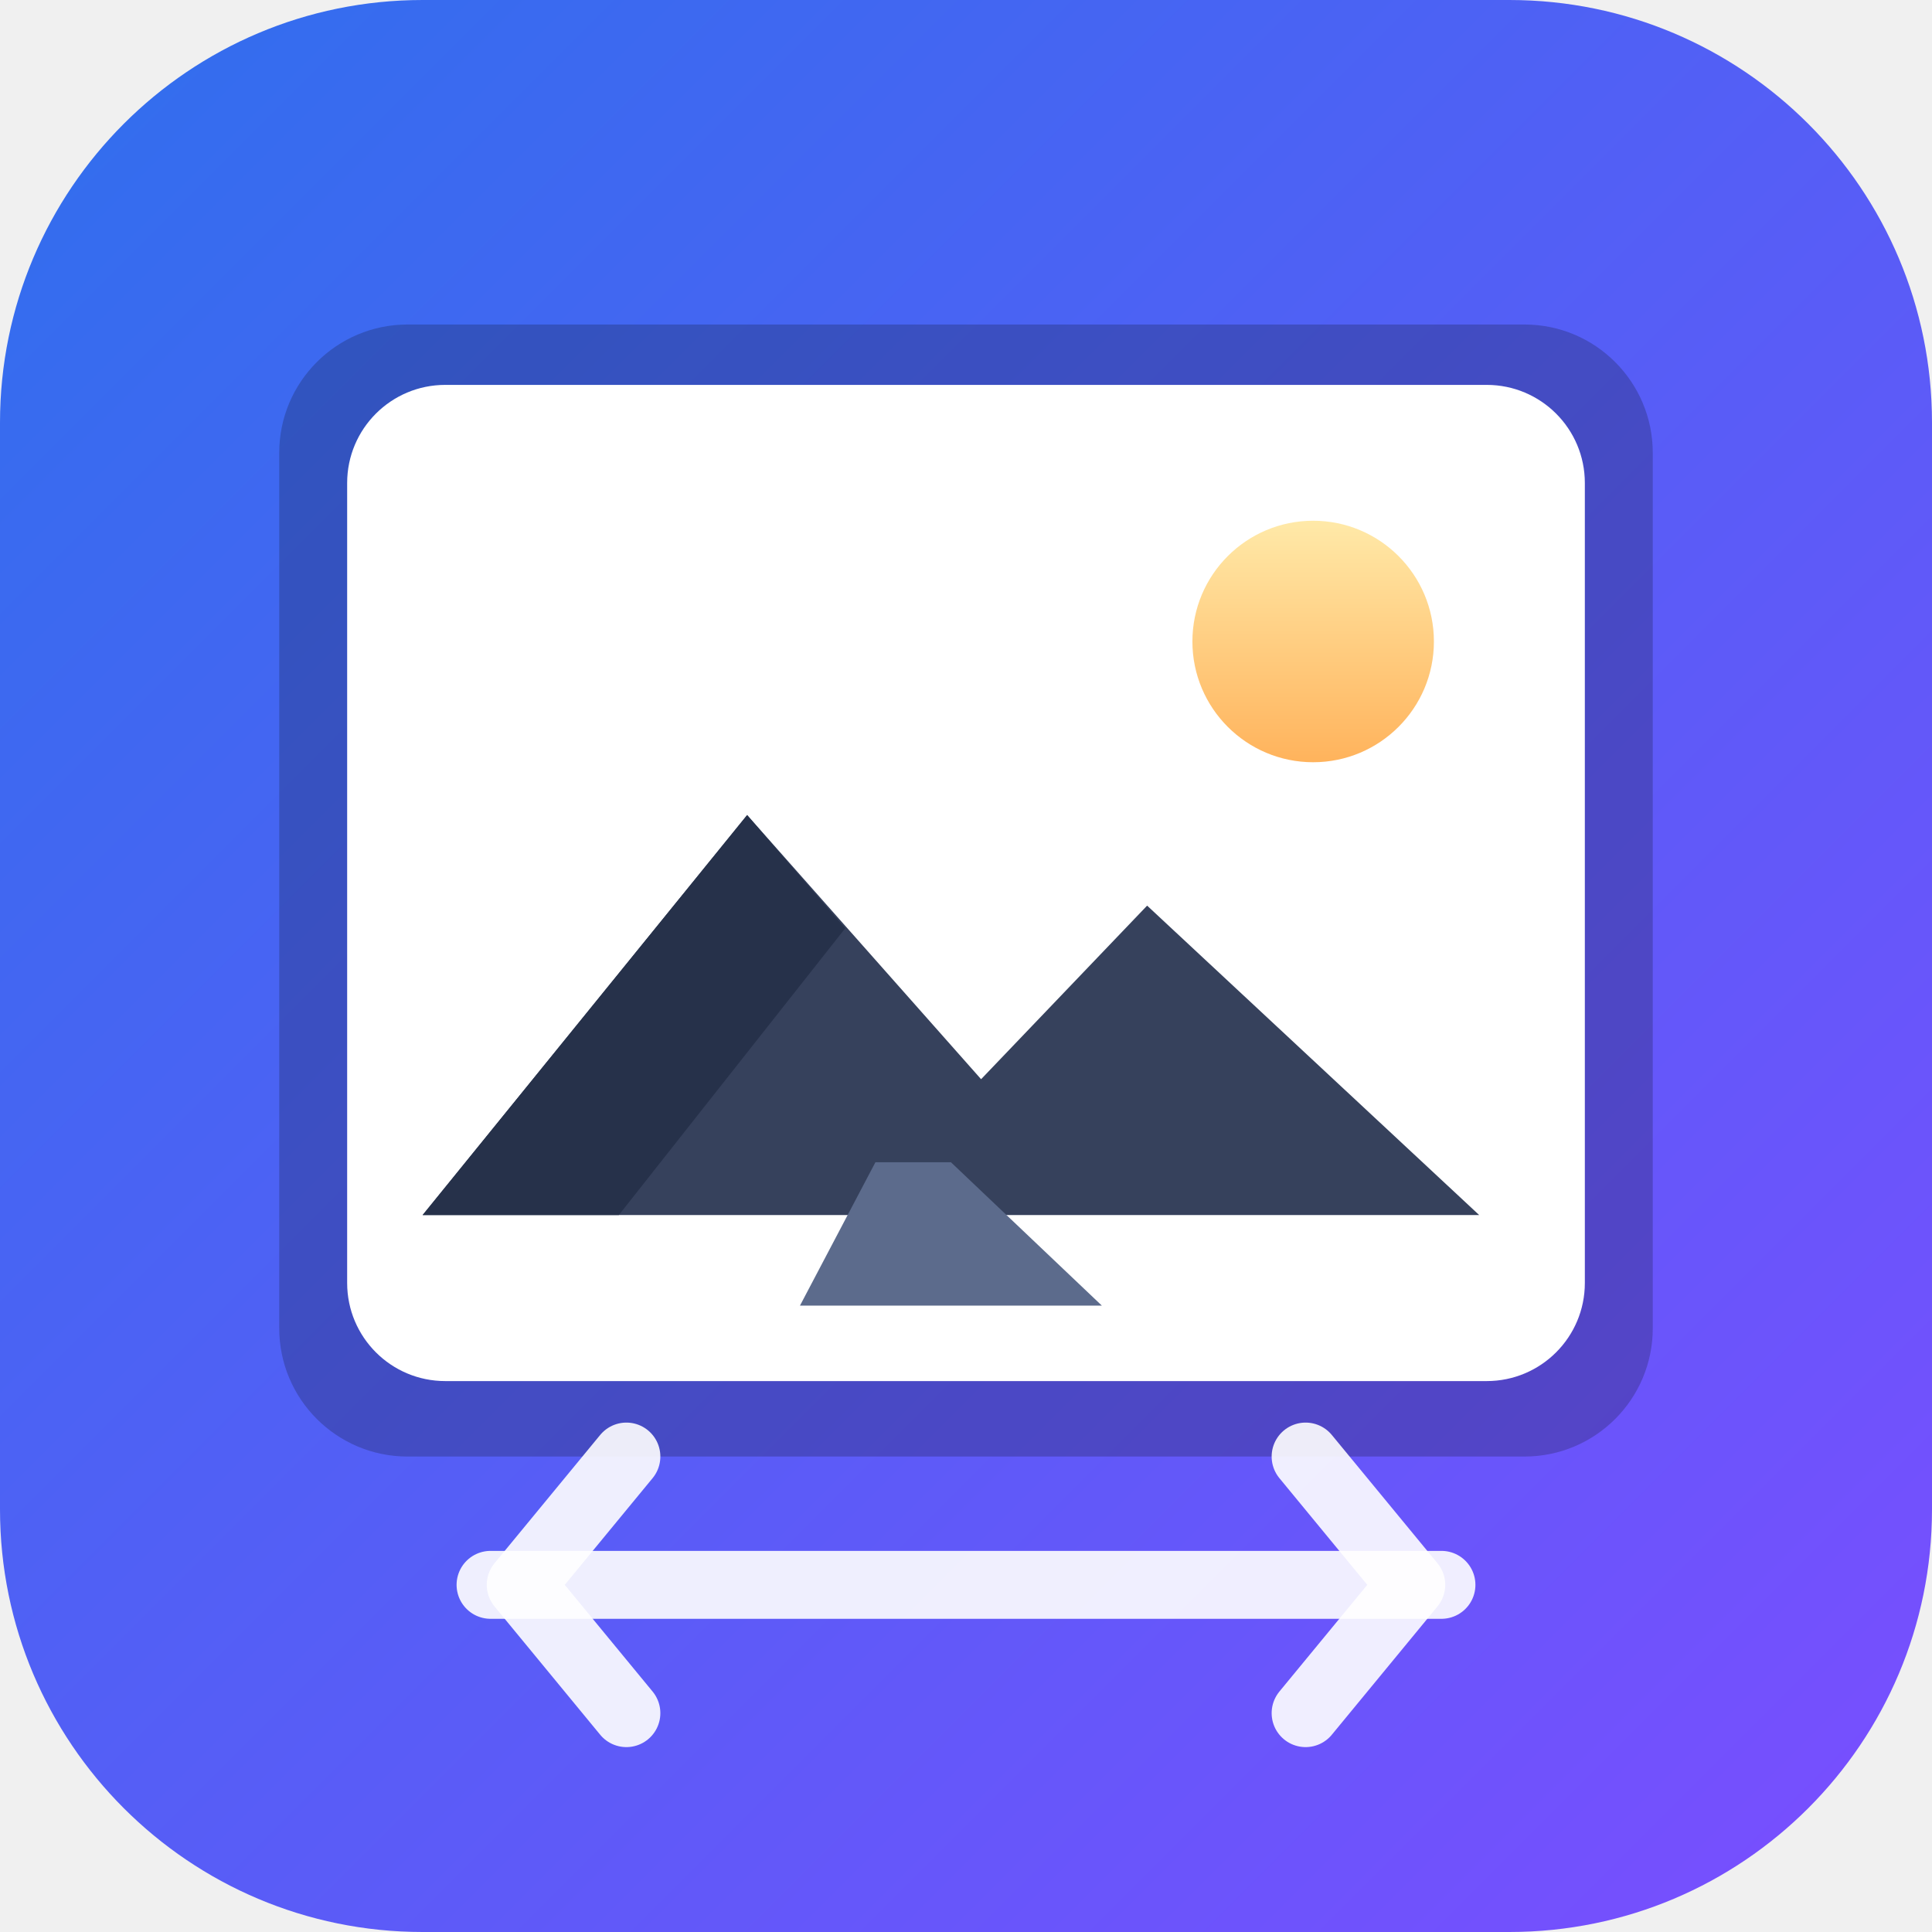
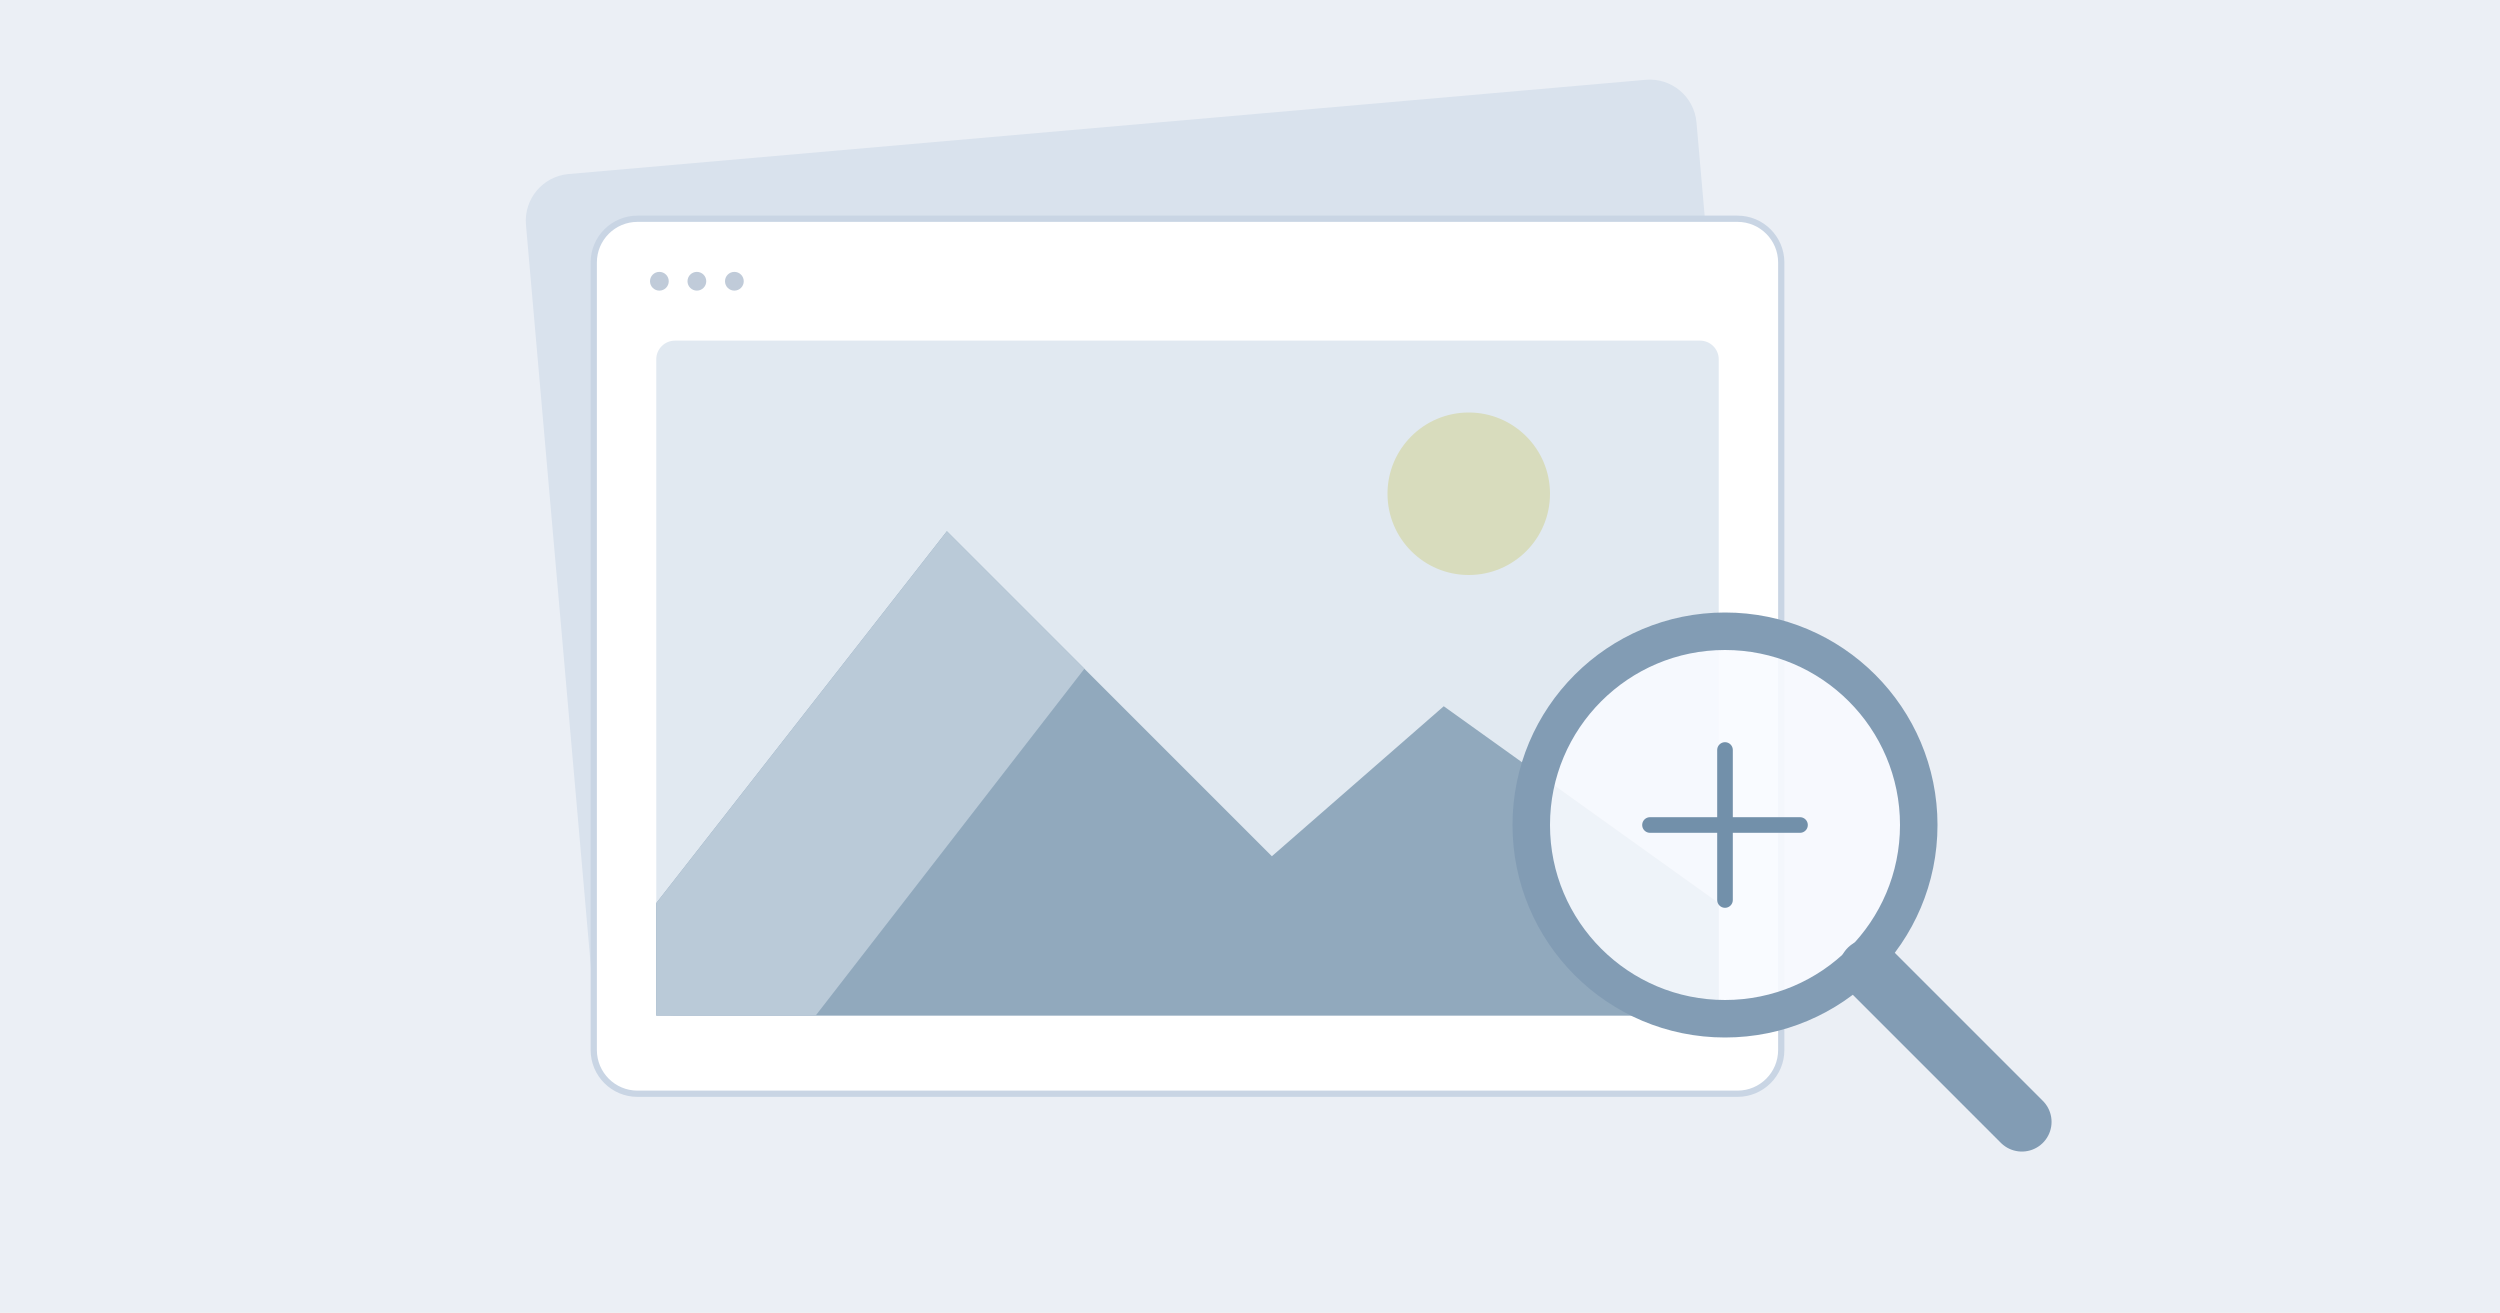
- <svg xmlns="http://www.w3.org/2000/svg" viewBox="0 0 512 512" role="img" aria-label="ThodView">
-   <defs>
-     <linearGradient id="bg" x1="0" y1="0" x2="1" y2="1">
-       <stop offset="0" stop-color="#2f6fed" />
-       <stop offset="1" stop-color="#7b4dff" />
-     </linearGradient>
-     <linearGradient id="sun" x1="0" y1="0" x2="0" y2="1">
-       <stop offset="0" stop-color="#ffe9a8" />
-       <stop offset="1" stop-color="#ffb35c" />
-     </linearGradient>
-   </defs>
-   <rect width="512" height="512" rx="112" fill="url(#bg)" />
-   <rect x="74" y="86" width="364" height="300" rx="34" fill="#0d1220" opacity=".24" />
-   <rect x="92" y="102" width="328" height="264" rx="26" fill="#ffffff" />
-   <circle cx="348" cy="170" r="32" fill="url(#sun)" />
-   <path d="M112 322l86-106 62 70 44-46 88 82H112z" fill="#36415c" />
-   <path d="M112 322l86-106 26 30-60 76h-52z" fill="#26314a" />
-   <path d="M252 308l40 38h-80l20-38z" fill="#5c6b8c" />
-   <path d="M130 420h252" stroke="#ffffff" stroke-width="18" stroke-linecap="round" opacity=".9" />
-   <path d="M166 386l-28 34 28 34M346 386l28 34-28 34" fill="none" stroke="#ffffff" stroke-width="18" stroke-linecap="round" stroke-linejoin="round" opacity=".9" />
+ <svg xmlns="http://www.w3.org/2000/svg" viewBox="0 0 800 420" fill="none">
+   <rect width="800" height="420" fill="#EBEFF5" />
+   <rect x="167" y="57" width="376" height="289" rx="15" transform="rotate(-5 167 57)" fill="#D9E2ED" />
+   <rect x="190" y="70" width="380" height="280" rx="14" fill="#FFFFFF" stroke="#C9D5E4" stroke-width="2" />
+   <circle cx="211" cy="90" r="3" fill="#C0CBD9" />
+   <circle cx="223" cy="90" r="3" fill="#C0CBD9" />
+   <circle cx="235" cy="90" r="3" fill="#C0CBD9" />
+   <rect x="210" y="109" width="340" height="216" rx="6" fill="#E1E9F1" />
+   <circle cx="470" cy="158" r="26" fill="#D8DCBD" />
+   <path d="m210 289 93-119 104 104 55-48 88 63v36H210z" fill="#91A9BD" />
+   <path d="m210 289 93-119 44 44-86 111h-51z" fill="#BACAD8" />
+   <circle cx="552" cy="264" r="62" fill="#F8FBFF" fill-opacity=".9" stroke="#829CB4" stroke-width="12" />
+   <path d="m598 310 49 49" stroke="#829CB4" stroke-width="19" stroke-linecap="round" />
+   <path d="M528 264h48m-24-24v48" stroke="#7290AA" stroke-width="5" stroke-linecap="round" />
</svg>
